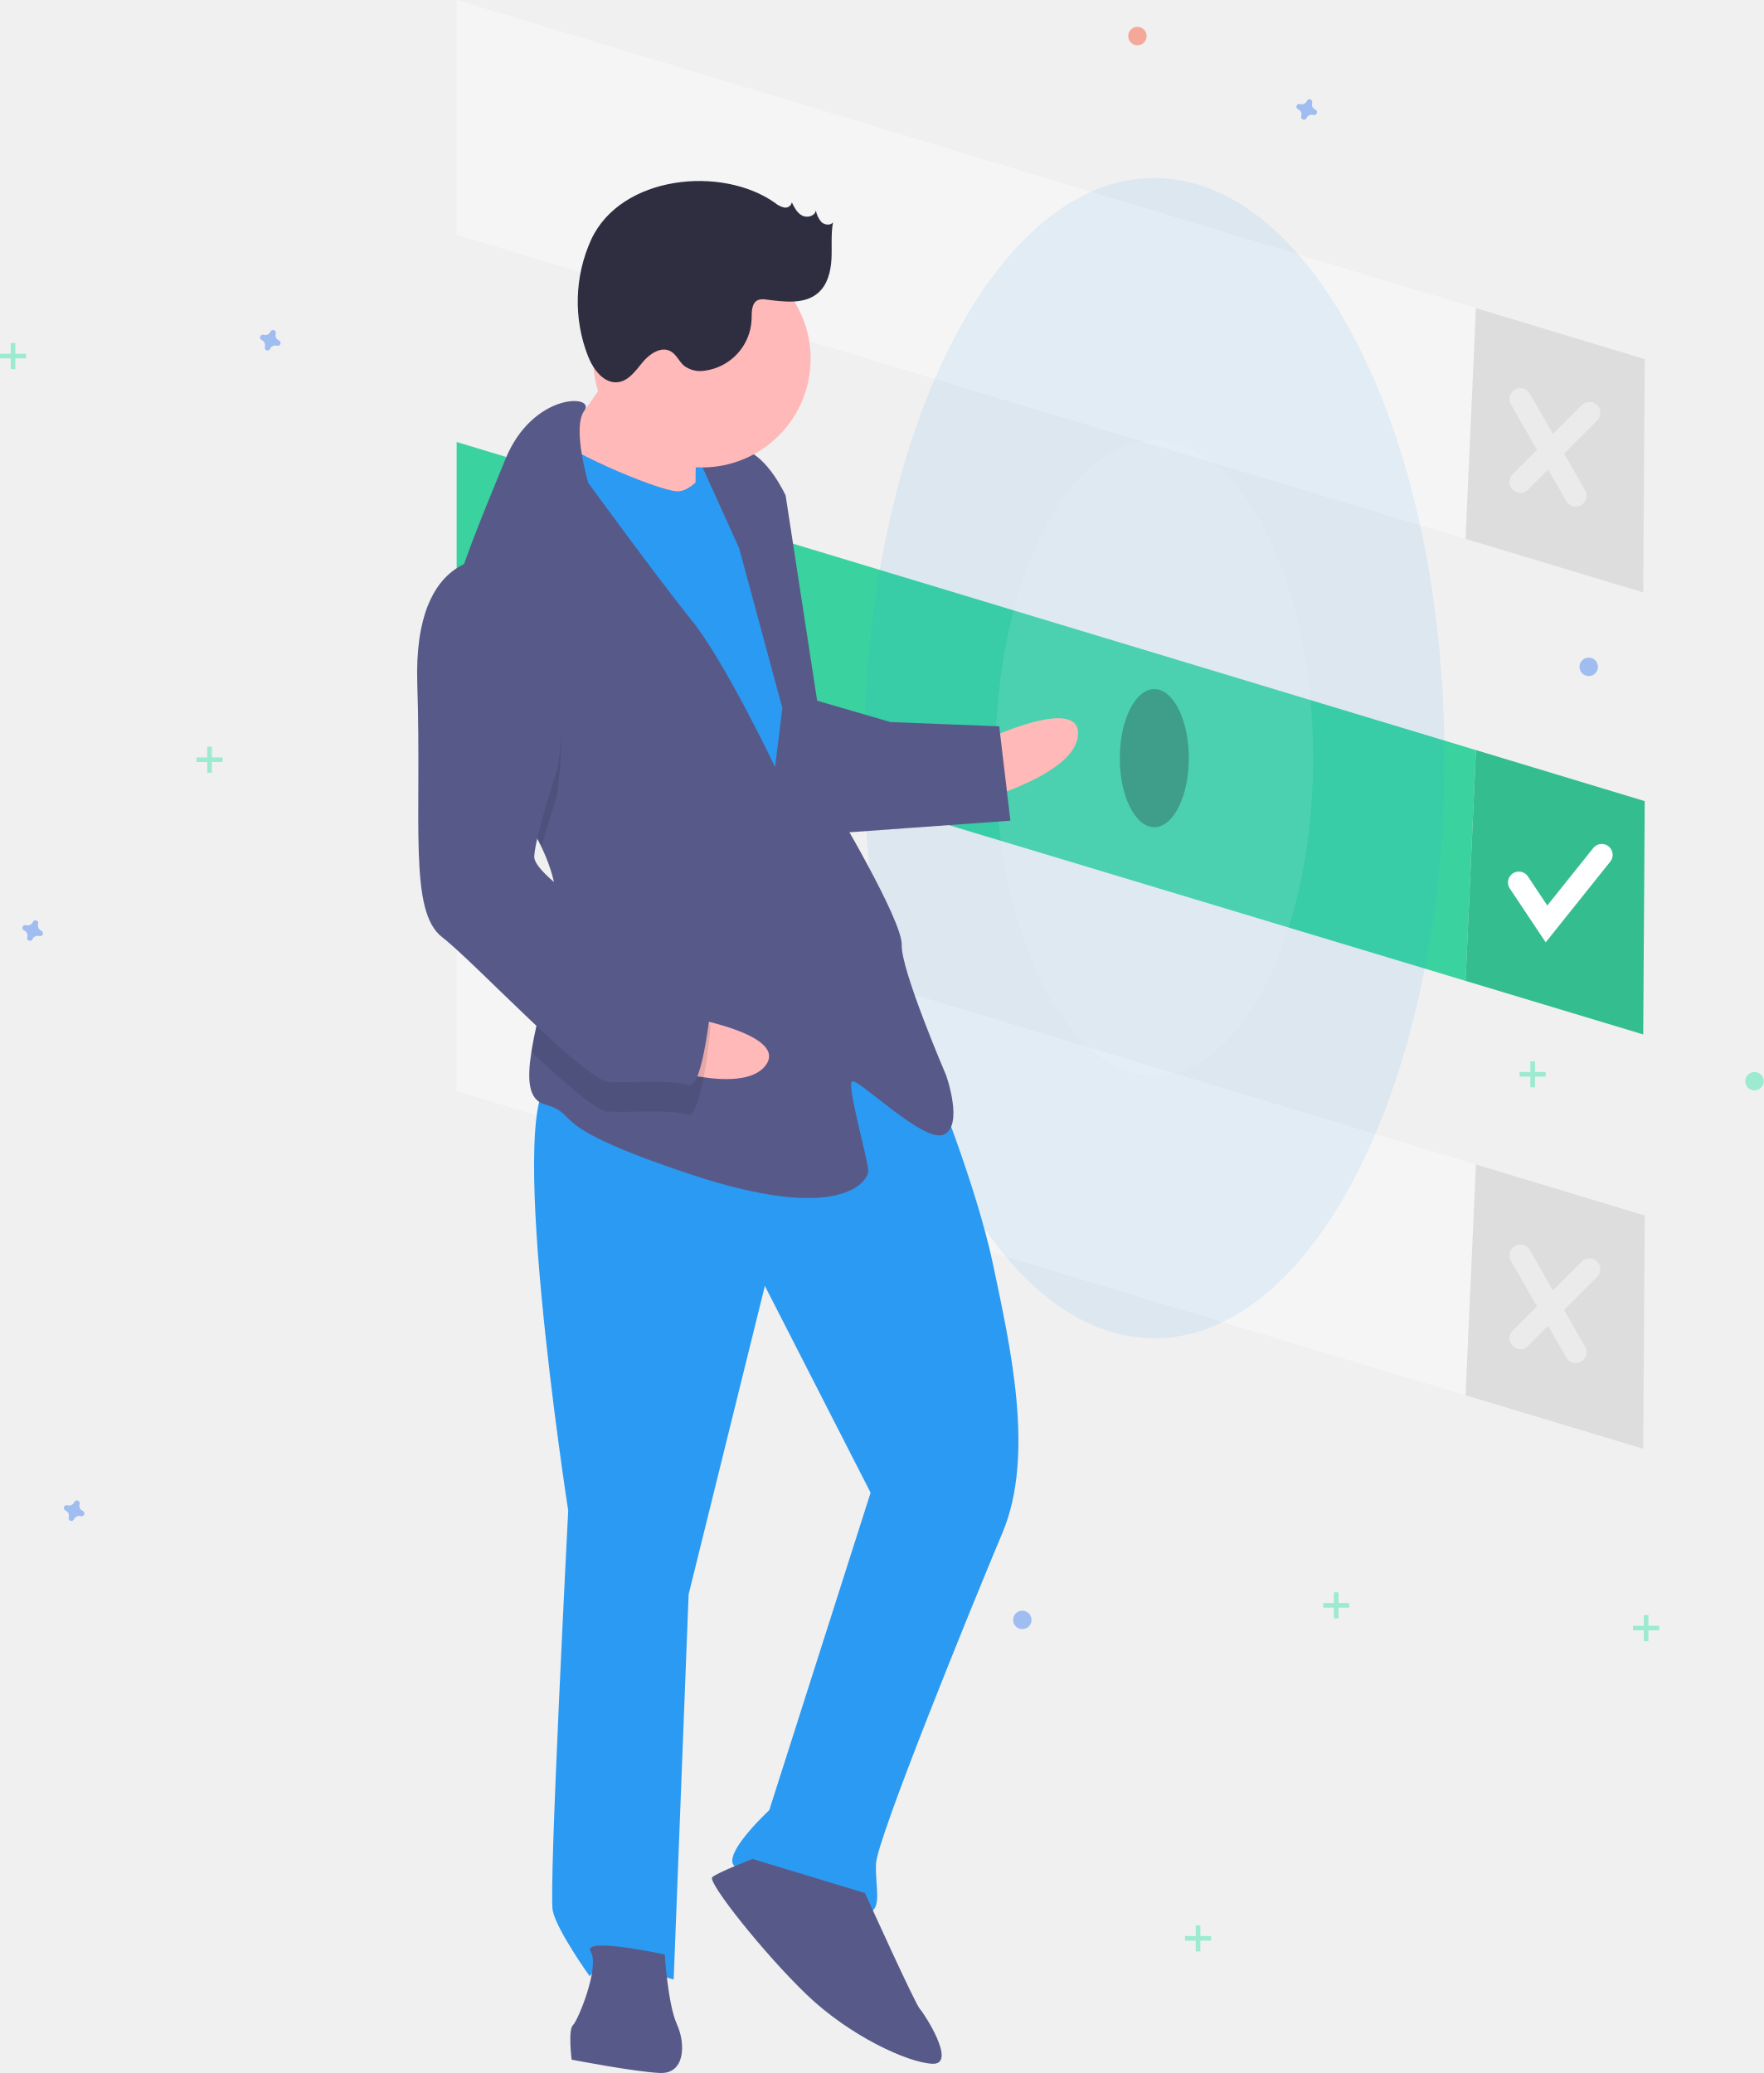
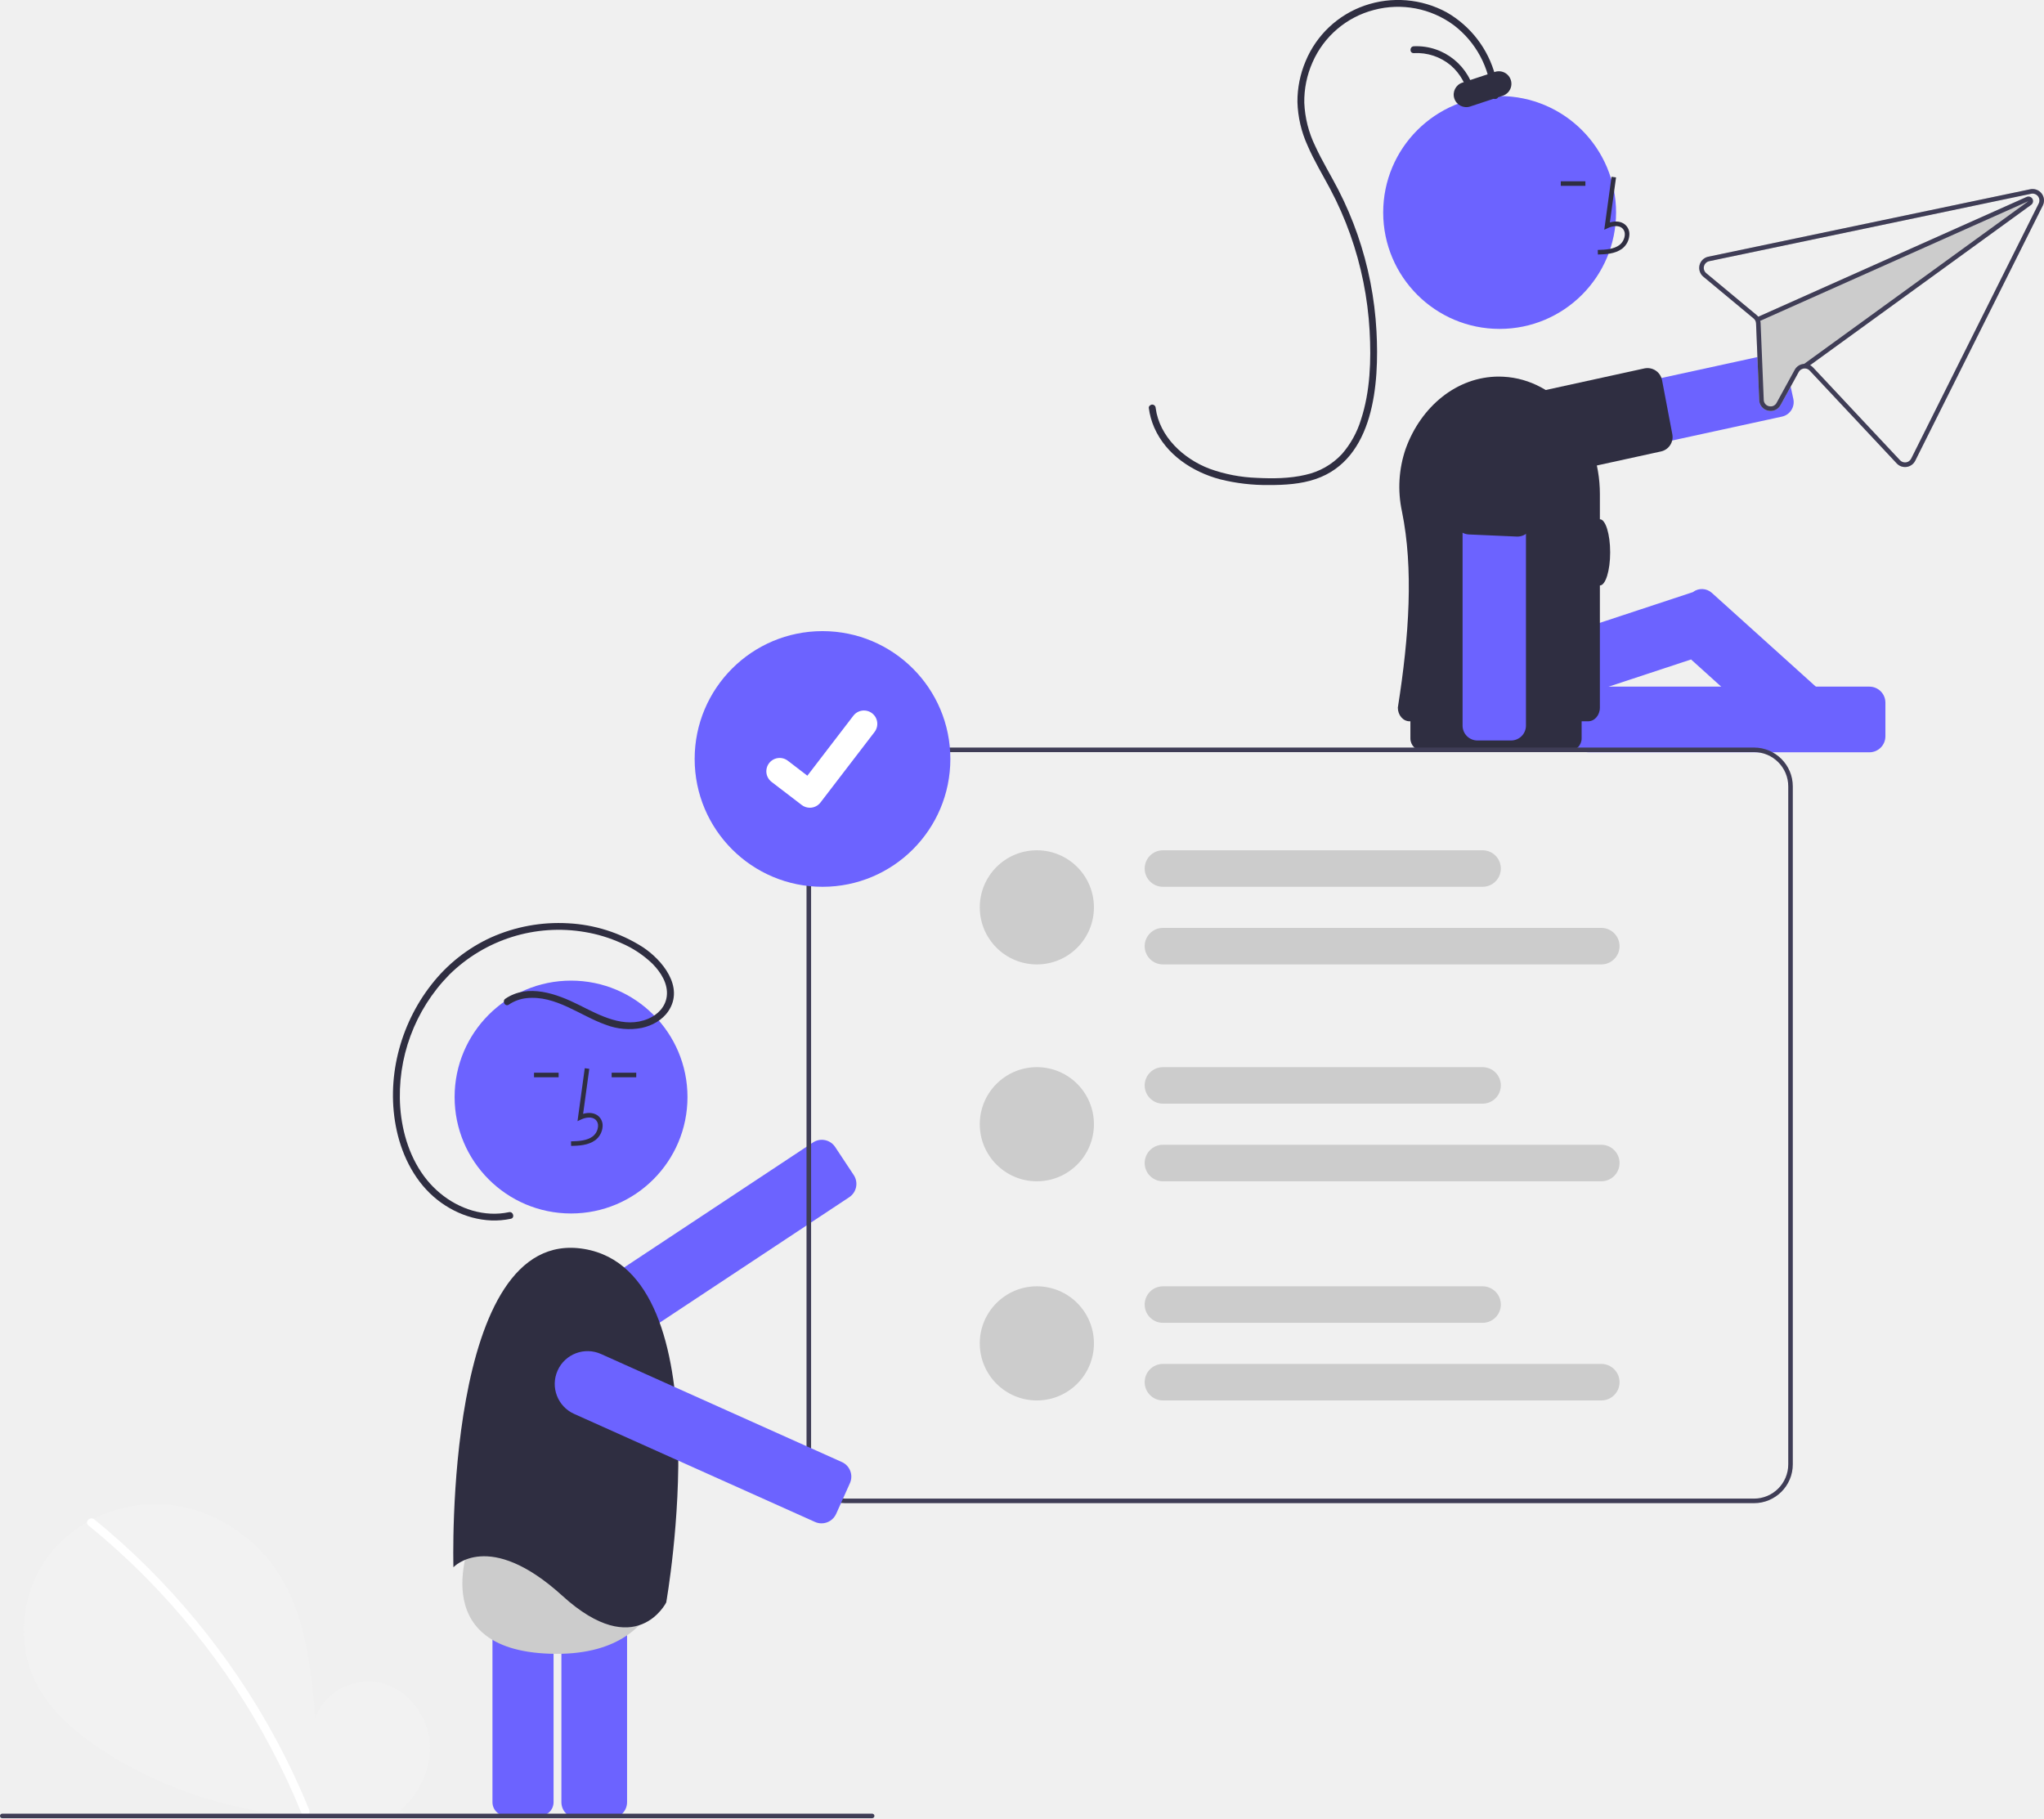
- <svg xmlns="http://www.w3.org/2000/svg" data-name="Layer 1" viewBox="0 0 567 666.546" class="featureSvg__8YW" alt="XSender">
-   <path fill="#f5f5f5" d="m528.756 115.473-54.26-16.405-3.337 74.2 57.103 17.212.494-75.007z" />
-   <path fill="#f5f5f5" d="M146.808 0v75.501l324.351 97.767 3.337-74.2L146.808 0z" />
-   <path opacity="0.1" d="m528.756 115.473-54.26-16.405-3.337 74.2 57.103 17.212.494-75.007z" />
-   <path fill="#3ad29f" d="m528.756 257.593-54.26-16.405-3.337 74.2 57.103 17.213.494-75.008z" />
-   <path fill="#3ad29f" d="M146.808 142.12v75.501l324.351 97.767 3.337-74.2-327.688-99.068z" />
-   <path opacity="0.1" d="m528.756 257.593-54.26-16.405-3.337 74.2 57.103 17.213.494-75.008z" />
-   <path fill="none" stroke="#fff" stroke-linecap="round" stroke-miterlimit="10" stroke-width="7" d="m488.291 283.747 8.883 13.323 17.765-22.206" />
-   <g opacity="0.4" fill="none" stroke="#fff" stroke-linecap="round" stroke-miterlimit="10" stroke-width="7">
-     <path d="m488.785 128.303 17.765 31.089M510.991 132.744l-22.206 22.206" />
-   </g>
-   <path fill="#f5f5f5" d="m528.756 390.83-54.26-16.404-3.337 74.2 57.103 17.212.494-75.008z" />
-   <path fill="#f5f5f5" d="M146.808 275.358v75.501l324.351 97.767 3.337-74.2-327.688-99.068z" />
-   <path opacity="0.1" d="m528.756 390.83-54.26-16.404-3.337 74.2 57.103 17.212.494-75.008z" />
-   <g opacity="0.4" fill="none" stroke="#fff" stroke-linecap="round" stroke-miterlimit="10" stroke-width="7">
-     <path d="m488.785 403.661 17.765 31.088M510.991 408.102l-22.206 22.206" />
-   </g>
-   <ellipse cx="371.091" cy="243.775" rx="11.103" ry="22.206" opacity="0.3" />
-   <ellipse cx="371.091" cy="243.775" rx="93.266" ry="186.533" fill="#2b9af3" opacity="0.1" />
-   <ellipse cx="371.091" cy="243.775" rx="51.074" ry="102.149" fill="#fff" opacity="0.1" />
-   <g opacity="0.5" fill="#47e6b1">
-     <path d="M3.454 110.291h1.48v8.389h-1.48z" />
-     <path d="M8.39 113.745v1.48H0v-1.48z" />
-   </g>
-   <g opacity="0.5" fill="#47e6b1">
-     <path d="M528.454 519.291h1.48v8.389h-1.48z" />
-     <path d="M533.39 522.745v1.48H525v-1.48z" />
-   </g>
-   <g opacity="0.5" fill="#47e6b1">
-     <path d="M491.992 341.236h1.48v8.389h-1.48z" />
-     <path d="M496.926 344.69v1.48h-8.389v-1.48z" />
-   </g>
-   <g opacity="0.5" fill="#47e6b1">
-     <path d="M428.828 511.978h1.48v8.389h-1.48z" />
-     <path d="M433.762 515.432v1.48h-8.389v-1.48z" />
-   </g>
-   <g opacity="0.5" fill="#47e6b1">
-     <path d="M384.415 619.061h1.48v8.389h-1.48z" />
-     <path d="M389.35 622.516v1.48h-8.39v-1.48z" />
-   </g>
-   <g opacity="0.5" fill="#47e6b1">
-     <path d="M66.619 240.074h1.48v8.389h-1.48z" />
-     <path d="M71.553 243.529v1.48h-8.389v-1.48z" />
-   </g>
-   <path d="M89.66 109.455a1.813 1.813 0 0 1-1.01-2.192.872.872 0 0 0 .04-.2.91.91 0 0 0-1.634-.603.871.871 0 0 0-.101.178 1.813 1.813 0 0 1-2.192 1.01.871.871 0 0 0-.2-.039.91.91 0 0 0-.603 1.634.872.872 0 0 0 .178.1 1.813 1.813 0 0 1 1.01 2.192.872.872 0 0 0-.039.201.91.91 0 0 0 1.634.603.872.872 0 0 0 .1-.179 1.813 1.813 0 0 1 2.192-1.01.872.872 0 0 0 .201.04.91.91 0 0 0 .603-1.634.872.872 0 0 0-.179-.101ZM422.852 35.262a1.813 1.813 0 0 1-1.01-2.192.872.872 0 0 0 .039-.2.91.91 0 0 0-1.634-.604.872.872 0 0 0-.1.179 1.813 1.813 0 0 1-2.192 1.01.872.872 0 0 0-.2-.039.91.91 0 0 0-.603 1.634.871.871 0 0 0 .178.1 1.813 1.813 0 0 1 1.01 2.192.871.871 0 0 0-.039.2.91.91 0 0 0 1.634.603.872.872 0 0 0 .1-.178 1.813 1.813 0 0 1 2.192-1.01.871.871 0 0 0 .2.039.91.91 0 0 0 .604-1.634.872.872 0 0 0-.179-.1ZM13.27 299.27a1.813 1.813 0 0 1-1.01-2.192.871.871 0 0 0 .039-.201.91.91 0 0 0-1.634-.603.871.871 0 0 0-.1.179 1.813 1.813 0 0 1-2.192 1.01.872.872 0 0 0-.201-.04.91.91 0 0 0-.603 1.634.871.871 0 0 0 .179.101 1.813 1.813 0 0 1 1.01 2.192.872.872 0 0 0-.04.2.91.91 0 0 0 1.634.603.871.871 0 0 0 .101-.178 1.813 1.813 0 0 1 2.192-1.01.872.872 0 0 0 .2.039.91.91 0 0 0 .603-1.634.871.871 0 0 0-.178-.1ZM26.593 485.802a1.813 1.813 0 0 1-1.01-2.191.871.871 0 0 0 .04-.201.91.91 0 0 0-1.634-.603.871.871 0 0 0-.1.178 1.813 1.813 0 0 1-2.192 1.01.872.872 0 0 0-.201-.039.91.91 0 0 0-.603 1.634.871.871 0 0 0 .179.1 1.813 1.813 0 0 1 1.01 2.192.872.872 0 0 0-.04.201.91.91 0 0 0 1.634.603.871.871 0 0 0 .1-.179 1.813 1.813 0 0 1 2.192-1.01.871.871 0 0 0 .201.04.91.91 0 0 0 .603-1.634.871.871 0 0 0-.179-.1Z" fill="#4d8af0" opacity="0.5" />
-   <circle cx="248.71" cy="134.471" r="2.961" fill="#f55f44" opacity="0.5" />
-   <circle cx="328.653" cy="520.86" r="2.961" fill="#4d8af0" opacity="0.5" />
-   <circle cx="510.744" cy="214.414" r="2.961" fill="#4d8af0" opacity="0.5" />
-   <circle cx="564.039" cy="347.651" r="2.961" fill="#47e6b1" opacity="0.5" />
-   <circle cx="365.663" cy="11.597" r="2.961" fill="#f55f44" opacity="0.5" />
-   <path fill="#2b9af3" d="m237.148 167.471-22.226-.862 1.108-28.575 22.226.862z" />
-   <path d="M316.29 238.112s30.779-14.705 30.286-2.005-31.025 21.056-31.025 21.056Z" fill="#ffb9b9" />
-   <path d="M299.403 345.573s14.521 35.541 19.887 61.188 13.536 60.943 3.025 85.974-40.391 98.6-40.7 106.537 2.56 15.999-3.79 15.752-40.907-11.126-42.31-15.95 11.79-17.032 11.79-17.032l32.578-102.082-33.99-66.505-24.516 99.215-4.802 123.828s-23.567-7.273-26.988-1.046c0 0-10.56-14.72-11.9-21.131s4.986-128.591 4.986-128.591-21.632-139.163-4.17-138.486 85.864-41.188 120.9-1.671Z" fill="#2b9af3" />
-   <path d="M278.071 608.674s16.109 35.603 17.635 37.252 12.023 17.956 4.085 17.648-26.68-8.984-40.476-22.239-31.984-36.218-30.335-37.744 12.947-5.858 12.947-5.858ZM213.708 628.437s.972 15.937 3.9 22.41 2.56 16-5.378 15.691-28.453-4.283-28.453-4.283-1.218-9.587.431-11.113 8.677-18.742 5.686-23.628 23.814.923 23.814.923Z" fill="#575a89" />
-   <path d="M201.964 111.254s-16.922 26.373-23.518 32.477 11.962 19.543 11.962 19.543l33.215 4.468s-.418-30.225 1.293-33.339-22.952-23.149-22.952-23.149Z" fill="#ffb9b9" />
-   <path d="M230.835 145.762s-6.843 12.454-13.193 12.208-39.196-14.24-40.599-19.063-10.88 34.556-10.88 34.556l80.372 141.44 19.605-13.548-9.5-83.045-7.801-44.82Z" fill="#2b9af3" />
-   <path d="M174.079 272.346c3.206 6.707 5.208 13.7 4.93 20.86-.012.318-.024.635-.053.952-.76 14.693-6.173 31.686-8.115 44.044-1.409 8.865-1.008 15.336 4.18 16.857 12.577 3.667-1.834 6.288 46.826 22.485s57.151 2.216 57.275-.96-6.892-27.295-5.242-28.821 23.074 19.974 29.547 17.045.739-19.05.739-19.05-14.583-33.955-14.275-41.892-22.09-45.375-22.09-45.375l-15.233-99.166s-5.858-12.947-13.734-14.842-14.41 2.62-14.41 2.62l13.179 29.13 13.905 51.417-2.326 18.99s-16.17-34.016-26.79-47.147-33.264-44.218-33.264-44.218-5.287-17.838-1.296-23.168c3.992-5.347-16.647-6.147-25.446 15.77-4.664 11.617-12.236 28.94-16.98 45.069-4.226 14.288-6.223 27.646-2.035 35.28 6.4 11.665 22.5 26.996 30.708 44.12Z" fill="#575a89" />
-   <path d="M143.37 228.227c6.401 11.664 22.5 26.995 30.709 44.119 2.143-7.724 4.759-15.715 4.759-15.715s10.03-53.669-19.64-67.539a19.858 19.858 0 0 0-13.791 3.854c-4.227 14.288-6.224 27.646-2.036 35.28Z" opacity="0.1" />
-   <path d="m261.157 224.845 25.154 7.335 34.926 1.354 3.593 30.348-57.398 4.134s-14.336-40.304-6.275-43.171Z" fill="#575a89" />
-   <path d="M220.139 326.884s33.652 5.583 25.971 15.71-37.492-.52-37.492-.52Z" fill="#ffb9b9" />
-   <path d="M178.956 294.158c-.76 14.693-6.173 31.686-8.115 44.044 10.72 10.147 20.915 19.096 24.756 19.245 7.938.307 20.7-.788 25.401.985s7.458-28.33 7.458-28.33-2.805-9.648-15.321-14.903c-8.448-3.556-24.641-13.198-34.179-21.041Z" opacity="0.1" />
-   <path d="M159.567 179.567s-26.865-4.222-25.414 40.353-2.832 73.027 7.973 81.396 45.903 46.298 53.84 46.605 20.7-.787 25.401.985 7.459-28.33 7.459-28.33-2.806-9.648-15.322-14.903-42.001-23.887-41.755-30.238 7.458-28.33 7.458-28.33 10.03-53.668-19.64-67.538Z" fill="#575a89" />
-   <circle cx="225.654" cy="115.353" r="34.952" fill="#ffb9b9" />
-   <path d="M249.189 65.256a6.749 6.749 0 0 0 2.938 1.475 2.097 2.097 0 0 0 2.43-1.684c.8 1.659 1.703 3.426 3.335 4.277s4.158.138 4.393-1.688a7.706 7.706 0 0 0 1.774 3.744c1.013.965 2.85 1.21 3.734.124-.715 3.908-.274 7.926-.498 11.892s-1.282 8.17-4.279 10.779c-4.37 3.803-10.94 2.864-16.689 2.144a5.066 5.066 0 0 0-2.615.143c-2.153.917-2.055 3.913-2.084 6.252a17.373 17.373 0 0 1-15.212 16.498 8.709 8.709 0 0 1-6.473-1.58c-1.632-1.383-2.465-3.638-4.336-4.677-3.042-1.69-6.731.775-8.955 3.451s-4.416 5.97-7.862 6.46c-4.557.648-8.028-3.996-9.73-8.272a48.223 48.223 0 0 1 .958-37.47c9.515-20.741 42.018-24.022 59.17-11.868Z" fill="#2f2e41" />
+ <svg xmlns="http://www.w3.org/2000/svg" data-name="Layer 1" viewBox="0 0 895.287 796.46">
+   <path d="M327.406,845.05c8.993-7.599,14.455-19.602,13.022-31.288s-10.305-22.428-21.813-24.91-24.628,4.388-28.123,15.63c-1.924-21.674-4.141-44.257-15.664-62.715-10.434-16.713-28.507-28.672-48.093-30.811s-40.208,5.941-52.424,21.4-15.206,37.934-6.651,55.682c6.302,13.075,17.914,22.805,30.079,30.721,38.813,25.255,86.96,33.788,132.772,27.046Z" transform="translate(-152.3563 -51.77002)" fill="#f2f2f2" />
+   <path d="M193.68,717.345A317.625,317.625,0,0,1,237.944,761.299a322.163,322.163,0,0,1,34.908,51.663A320.844,320.844,0,0,1,287.8,844.613c.898,2.2-2.675,3.158-3.562.982a315.276,315.276,0,0,0-28.808-54.506,317.26,317.26,0,0,0-38.636-47.729,316.497,316.497,0,0,0-25.726-23.403c-1.844-1.502.783-4.102,2.612-2.612Z" transform="translate(-152.3563 -51.77002)" fill="#fff" />
+   <path d="M971.177,381.308H848.163a7.008,7.008,0,0,1-7-7V359.549a7.008,7.008,0,0,1,7-7H971.177a7.008,7.008,0,0,1,7,7v14.759A7.008,7.008,0,0,1,971.177,381.308Z" transform="translate(-152.3563 -51.77002)" fill="#6c63ff" />
+   <path d="M954.578,358.74l-52.425-47.269a6.494,6.494,0,0,0-8.317-.32L779.104,349.033a6.507,6.507,0,0,0-4.134,8.21l4.627,14.016a6.488,6.488,0,0,0,8.21,4.134l105.244-34.749,42.937,38.714a6.454,6.454,0,0,0,4.345,1.673q.171,0,.344-.009a6.457,6.457,0,0,0,4.492-2.139l9.883-10.961A6.508,6.508,0,0,0,954.578,358.74Z" transform="translate(-152.3563 -51.77002)" fill="#6c63ff" />
+   <path d="M374.061,712.208a6.007,6.007,0,0,0-6,6V841.222a6.007,6.007,0,0,0,6,6h14.76a6.007,6.007,0,0,0,6-6V718.208a6.007,6.007,0,0,0-6-6Z" transform="translate(-152.3563 -51.77002)" fill="#6c63ff" />
+   <path d="M420.013,848.222H405.253a7.008,7.008,0,0,1-7-7V718.208a7.008,7.008,0,0,1,7-7H420.013a7.008,7.008,0,0,1,7,7V841.222A7.008,7.008,0,0,1,420.013,848.222Z" transform="translate(-152.3563 -51.77002)" fill="#6c63ff" />
+   <path d="M444.178,727.745s5.576,50.144-50.719,48.441S359.066,725.211,359.066,725.211s11.765-9.245,41.503-.304S444.178,727.745,444.178,727.745Z" transform="translate(-152.3563 -51.77002)" fill="#ccc" />
+   <path d="M419.986,642.408a14.377,14.377,0,0,1-7.958-26.367l96.428-63.82a6.999,6.999,0,0,1,9.701,1.974l8.146,12.308a7.008,7.008,0,0,1-1.974,9.701l-96.428,63.82A14.304,14.304,0,0,1,419.986,642.408Z" transform="translate(-152.3563 -51.77002)" fill="#6c63ff" />
+   <circle cx="250.121" cy="480.559" r="51" fill="#6c63ff" />
+   <path d="M402.515,553.738c3.306-.092,7.42-.207,10.59-2.522a8.133,8.133,0,0,0,3.2-6.073,5.471,5.471,0,0,0-1.86-4.493c-1.656-1.399-4.073-1.727-6.678-.961l2.699-19.726-1.981-.271-3.173,23.19,1.655-.759c1.918-.88,4.552-1.328,6.188.055a3.515,3.515,0,0,1,1.153,2.896,6.147,6.147,0,0,1-2.381,4.528c-2.467,1.802-5.746,2.034-9.466,2.138Z" transform="translate(-152.3563 -51.77002)" fill="#2f2e41" />
+   <rect x="267.909" y="469.894" width="10.772" height="2" fill="#2f2e41" />
+   <rect x="233.909" y="469.894" width="10.772" height="2" fill="#2f2e41" />
+   <path d="M350.961,738.31s-4.403-149.715,57.244-139.44,35.961,154.852,35.961,154.852-13.21,26.42-45.502-2.936S350.961,738.31,350.961,738.31Z" transform="translate(-152.3563 -51.77002)" fill="#2f2e41" />
+   <path d="M373.712,489.253c9.923-6.738,22.448-2.161,32.09,2.648,9.364,4.67,19.917,10.612,30.512,6.113,4.138-1.757,7.501-5.193,8.086-9.79.696-5.477-2.615-10.604-6.299-14.327a45.877,45.877,0,0,0-13.765-9.072,64.335,64.335,0,0,0-15.668-4.764,68.191,68.191,0,0,0-59.581,18.731,75.548,75.548,0,0,0-21.425,58.072c.843,11.345,4.466,22.914,11.735,31.82,6.82,8.356,17.033,14.231,27.933,14.721a31.334,31.334,0,0,0,7.962-.647c1.883-.402,2.688,2.49.798,2.893-11.353,2.421-23.113-1.176-32.117-8.258-9.478-7.456-15.294-18.742-17.844-30.372-4.88-22.255,1.233-46.205,15.242-64.022a69.796,69.796,0,0,1,26.118-20.609,72.508,72.508,0,0,1,33.692-6.182,67.104,67.104,0,0,1,32.479,10.291c8.731,5.642,18.57,17.603,11.45,28.185-2.663,3.957-7.083,6.368-11.672,7.358a28.651,28.651,0,0,1-15.724-1.37c-11.406-4.028-21.956-13.028-34.723-11.664a16.931,16.931,0,0,0-7.765,2.834c-1.601,1.087-3.104-1.511-1.514-2.59Z" transform="translate(-152.3563 -51.77002)" fill="#2f2e41" />
+   <path d="M809.441,256.971a13.88,13.88,0,0,1,4.55-25.24l112.988-24.596a6.506,6.506,0,0,1,7.734,4.969l-.488.106.488-.106,3.14,14.422a6.5,6.5,0,0,1-4.969,7.734L819.896,258.855a14.097,14.097,0,0,1-1.483.241A13.775,13.775,0,0,1,809.441,256.971Z" transform="translate(-152.3563 -51.77002)" fill="#6c63ff" />
+   <path d="M800.19,248.818h0q-.101-.402-.18-.813c-.929-4.894.768-10.045,4.778-14.508a30.705,30.705,0,0,1,16.274-9.065l51.511-11.27a6.501,6.501,0,0,1,7.775,5.137l4.494,23.674a6.466,6.466,0,0,1-4.997,7.562l-51.837,11.34a33.322,33.322,0,0,1-7.116.783C810.682,261.659,802.179,256.685,800.19,248.818Z" transform="translate(-152.3563 -51.77002)" fill="#2f2e41" />
+   <circle cx="656.849" cy="93.076" r="51" fill="#6c63ff" />
+   <path d="M852.243,163.255c3.306-.092,7.42-.207,10.59-2.522a8.133,8.133,0,0,0,3.2-6.073,5.471,5.471,0,0,0-1.86-4.493c-1.656-1.399-4.073-1.727-6.678-.961l2.699-19.726L858.212,129.209l-3.173,23.19,1.655-.759c1.918-.88,4.552-1.328,6.188.055a3.515,3.515,0,0,1,1.153,2.896,6.147,6.147,0,0,1-2.381,4.528c-2.467,1.802-5.746,2.034-9.466,2.138Z" transform="translate(-152.3563 -51.77002)" fill="#2f2e41" />
+   <rect x="683.636" y="79.412" width="10.772" height="2" fill="#2f2e41" />
+   <path d="M805.637,93.696A42.161,42.161,0,0,0,789.15,62.81a41.065,41.065,0,0,0-35.015-6.678,40.441,40.441,0,0,0-26.883,22.939A42.107,42.107,0,0,0,723.643,96.763a47.833,47.833,0,0,0,4.831,19.067c3.007,6.552,6.8,12.699,10.094,19.104a152.462,152.462,0,0,1,8.377,19.557,154.179,154.179,0,0,1,8.322,42.374c1.224,22.771-.954,56.014-26.66,64.753-6.537,2.222-13.588,2.636-20.442,2.618a83.951,83.951,0,0,1-21.42-2.509c-12.135-3.24-23.656-10.85-28.826-22.672a31.553,31.553,0,0,1-2.373-8.569c-.108-.81.767-1.492,1.5-1.5a1.537,1.537,0,0,1,1.5,1.5c1.674,12.598,12.172,22.259,23.569,26.602a67.697,67.697,0,0,0,20.736,4.011c7.046.356,14.362.301,21.262-1.321a30.792,30.792,0,0,0,16.014-9.103,41.402,41.402,0,0,0,8.359-15.122c4.057-12.385,4.483-26.002,3.77-38.911a151.262,151.262,0,0,0-8.498-42.193,147.934,147.934,0,0,0-8.804-19.958c-3.342-6.286-7.054-12.395-9.87-18.947a49.444,49.444,0,0,1-4.445-19.153,45.244,45.244,0,0,1,3.576-17.793,43.37,43.37,0,0,1,25.81-24.361,44.641,44.641,0,0,1,36.016,2.95,45.385,45.385,0,0,1,21.255,27.733,43.424,43.424,0,0,1,1.342,8.775c.099,1.93-2.901,1.924-3,0Z" transform="translate(-152.3563 -51.77002)" fill="#2f2e41" />
+   <path d="M795.664,94.749A23.488,23.488,0,0,0,787.807,80.416a23.169,23.169,0,0,0-16.195-5.376c-1.93.097-1.925-2.904,0-3a26.104,26.104,0,0,1,26.945,21.911c.288,1.889-2.602,2.703-2.893.798Z" transform="translate(-152.3563 -51.77002)" fill="#2f2e41" />
+   <path d="M789.361,94.922a5.5,5.5,0,0,1,3.499-6.947l14.244-4.703a5.5,5.5,0,1,1,3.449,10.445l-14.244,4.703a5.498,5.498,0,0,1-6.947-3.498Z" transform="translate(-152.3563 -51.77002)" fill="#2f2e41" />
+   <path d="M900.591,164.22a5.006,5.006,0,0,0-2.164,8.748l22.011,18.289a3.254,3.254,0,0,1,.783.978,3.058,3.058,0,0,1,.3,1.207l1.374,33.541a4.893,4.893,0,0,0,3.849,4.67l.039.009a4.886,4.886,0,0,0,5.486-2.475l7.94-14.479a3.011,3.011,0,0,1,2.689-1.542,2.91,2.91,0,0,1,2.133.947l38.101,40.655a4.968,4.968,0,0,0,4.37,1.528,5.018,5.018,0,0,0,3.744-2.707L1047.112,141.815a5.002,5.002,0,0,0-5.503-7.139l-1.809.378-139.208,29.165Zm-.892,7.212a3.007,3.007,0,0,1,1.308-5.251l139.165-29.155,1.852-.389a3.008,3.008,0,0,1,3.303,4.279L989.461,252.689a3,3,0,0,1-4.869.708l-38.101-40.655a4.795,4.795,0,0,0-1.3-1.003l96.812-70.234a2.003,2.003,0,0,0-1.648-3.575,1.744,1.744,0,0,0-.323.111l-117.549,52.471a4.934,4.934,0,0,0-.774-.791L899.699,171.432Z" transform="translate(-152.3563 -51.77002)" fill="#ccc" />
+   <path d="M900.591,164.22a5.006,5.006,0,0,0-2.164,8.748l22.011,18.289a3.254,3.254,0,0,1,.783.978,3.058,3.058,0,0,1,.3,1.207l1.374,33.541a4.893,4.893,0,0,0,3.849,4.67l.039.009a4.886,4.886,0,0,0,5.486-2.475l7.94-14.479a3.011,3.011,0,0,1,2.689-1.542,2.91,2.91,0,0,1,2.133.947l38.101,40.655a4.968,4.968,0,0,0,4.37,1.528,5.018,5.018,0,0,0,3.744-2.707L1047.112,141.815a5.002,5.002,0,0,0-5.503-7.139l-1.809.378-139.208,29.165Zm-.892,7.212a3.007,3.007,0,0,1,1.308-5.251l139.165-29.155,1.852-.389a3.008,3.008,0,0,1,3.303,4.279L989.461,252.689a3,3,0,0,1-4.869.708L946.491,212.741a4.795,4.795,0,0,0-1.3-1.003,4.866,4.866,0,0,0-2.269-.578c-.112-.005-.225,0-.34.005l-.01-.002a4.989,4.989,0,0,0-4.115,2.582l-7.942,14.489a2.911,2.911,0,0,1-3.3,1.475l-.02-.004a2.904,2.904,0,0,1-2.306-2.801l-1.374-33.54a4.731,4.731,0,0,0-.151-1.05l.002-.01a4.796,4.796,0,0,0-.357-.953,4.648,4.648,0,0,0-.527-.838,4.934,4.934,0,0,0-.774-.791L899.699,171.432Z" transform="translate(-152.3563 -51.77002)" fill="#3f3d56" />
+   <path d="M922.485,190.512l117.549-52.471a1.745,1.745,0,0,1,.323-.111,2.003,2.003,0,0,1,1.648,3.575l-96.812,70.234-1.708,1.242-1.17-1.62.26-.197.01.002,98.241-71.283L923.369,192.303l-.002.01-.512.222-.815-1.826Z" transform="translate(-152.3563 -51.77002)" fill="#3f3d56" />
+   <path d="M775.62,349.73a5.506,5.506,0,0,0-5.5,5.5v20a5.506,5.506,0,0,0,5.5,5.5h64a5.506,5.506,0,0,0,5.5-5.5v-20a5.506,5.506,0,0,0-5.5-5.5Z" transform="translate(-152.3563 -51.77002)" fill="#2f2e41" />
+   <path d="M768.074,248.28a51.265,51.265,0,0,0-1.647,27.54c5.086,24.935,3.193,54.412-1.807,85.91,0,3.314,2.308,6,5.155,6h78.189c2.847,0,5.155-2.686,5.155-6v-93.5c0-27.63-18.782-50.24-42.274-51.44-.653-.04-1.314-.06-1.976-.06C790.543,216.73,774.785,229.76,768.074,248.28Z" transform="translate(-152.3563 -51.77002)" fill="#2f2e41" />
+   <path d="M792.976,369.631V253.997a13.88,13.88,0,0,1,27.76,0V369.631a6.507,6.507,0,0,1-6.5,6.5H799.476A6.507,6.507,0,0,1,792.976,369.631Z" transform="translate(-152.3563 -51.77002)" fill="#6c63ff" />
+   <path d="M816.719,286.808l-20.98-.923a6.508,6.508,0,0,1-6.208-6.78l1.474-33.468a17,17,0,1,1,33.967,1.496l-1.473,33.468A6.5,6.5,0,0,1,817.012,286.814Q816.866,286.814,816.719,286.808Z" transform="translate(-152.3563 -51.77002)" fill="#2f2e41" />
+   <ellipse cx="700.764" cy="241.96" rx="4.5" ry="14.5" fill="#2f2e41" />
+   <circle cx="454.15" cy="397.46" r="25" fill="#ccc" />
+   <path d="M853.734,474.23h-192a8,8,0,1,1,0-16h192a8,8,0,0,1,0,16Z" transform="translate(-152.3563 -51.77002)" fill="#ccc" />
+   <path d="M801.734,440.23h-140a8,8,0,1,1,0-16h140a8,8,0,0,1,0,16Z" transform="translate(-152.3563 -51.77002)" fill="#ccc" />
+   <circle cx="454.15" cy="492.46" r="25" fill="#ccc" />
+   <path d="M853.734,569.23h-192a8,8,0,1,1,0-16h192a8,8,0,0,1,0,16Z" transform="translate(-152.3563 -51.77002)" fill="#ccc" />
+   <path d="M801.734,535.23h-140a8,8,0,1,1,0-16h140a8,8,0,0,1,0,16Z" transform="translate(-152.3563 -51.77002)" fill="#ccc" />
+   <circle cx="454.15" cy="588.46" r="25" fill="#ccc" />
+   <path d="M853.734,665.23h-192a8,8,0,1,1,0-16h192a8,8,0,0,1,0,16Z" transform="translate(-152.3563 -51.77002)" fill="#ccc" />
+   <path d="M801.734,631.23h-140a8,8,0,1,1,0-16h140a8,8,0,0,1,0,16Z" transform="translate(-152.3563 -51.77002)" fill="#ccc" />
+   <path d="M920.62,710.23h-398a17.019,17.019,0,0,1-17-17v-297a17.019,17.019,0,0,1,17-17h398a17.019,17.019,0,0,1,17,17v297A17.019,17.019,0,0,1,920.62,710.23Zm-398-329a15.017,15.017,0,0,0-15,15v297a15.017,15.017,0,0,0,15,15h398a15.017,15.017,0,0,0,15-15v-297a15.017,15.017,0,0,0-15-15Z" transform="translate(-152.3563 -51.77002)" fill="#3f3d56" />
+   <circle cx="360.264" cy="332.46" r="56" fill="#6c63ff" />
+   <path d="M507.069,405.593a5.808,5.808,0,0,1-3.495-1.161l-.062-.047L490.352,394.309a5.847,5.847,0,1,1,7.112-9.282l8.524,6.536,20.144-26.271a5.847,5.847,0,0,1,8.198-1.082l-.125.17.129-.168a5.853,5.853,0,0,1,1.082,8.198l-23.694,30.901A5.849,5.849,0,0,1,507.069,405.593Z" transform="translate(-152.3563 -51.77002)" fill="#fff" />
+   <path d="M512.19,719.067a6.927,6.927,0,0,1-2.855-.613H509.335L403.831,671.124a14.379,14.379,0,1,1,11.771-26.239l105.505,47.33a6.999,6.999,0,0,1,3.522,9.251l-6.041,13.467A7.018,7.018,0,0,1,512.19,719.067Z" transform="translate(-152.3563 -51.77002)" fill="#6c63ff" />
+   <path d="M534.356,848.23h-381a1,1,0,1,1,0-2h381a1,1,0,0,1,0,2Z" transform="translate(-152.3563 -51.77002)" fill="#3f3d56" />
</svg>
